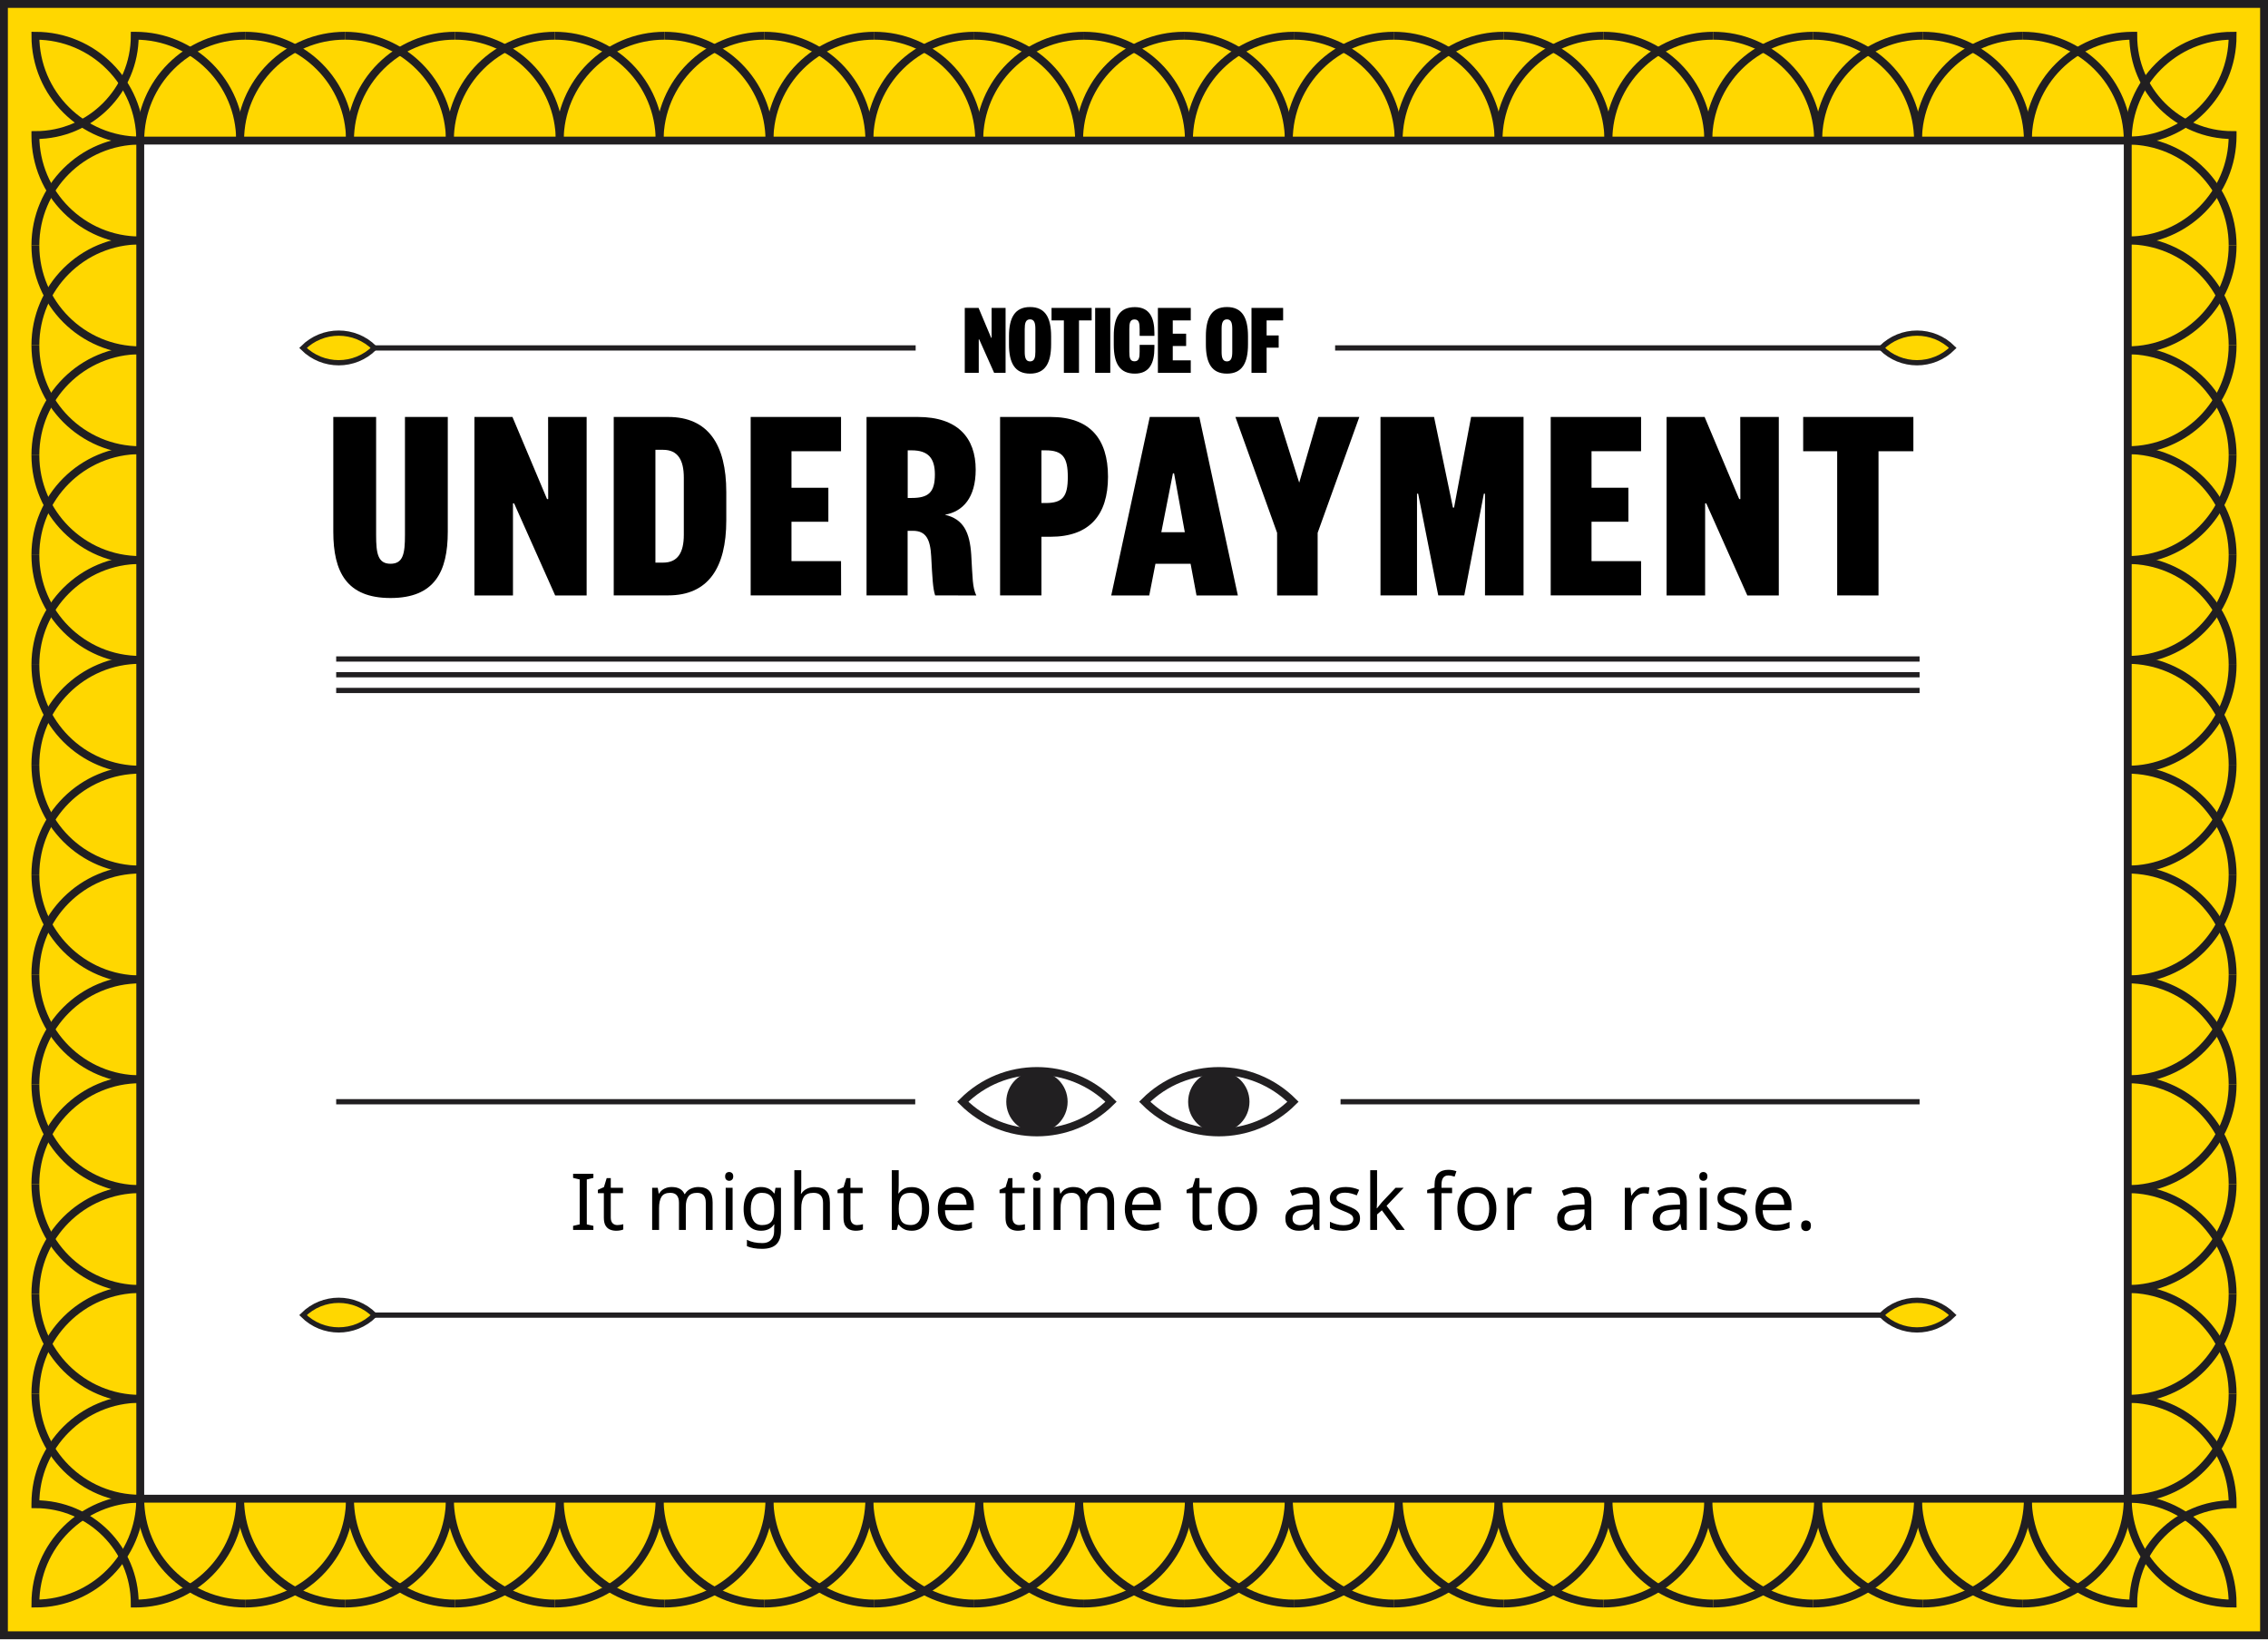
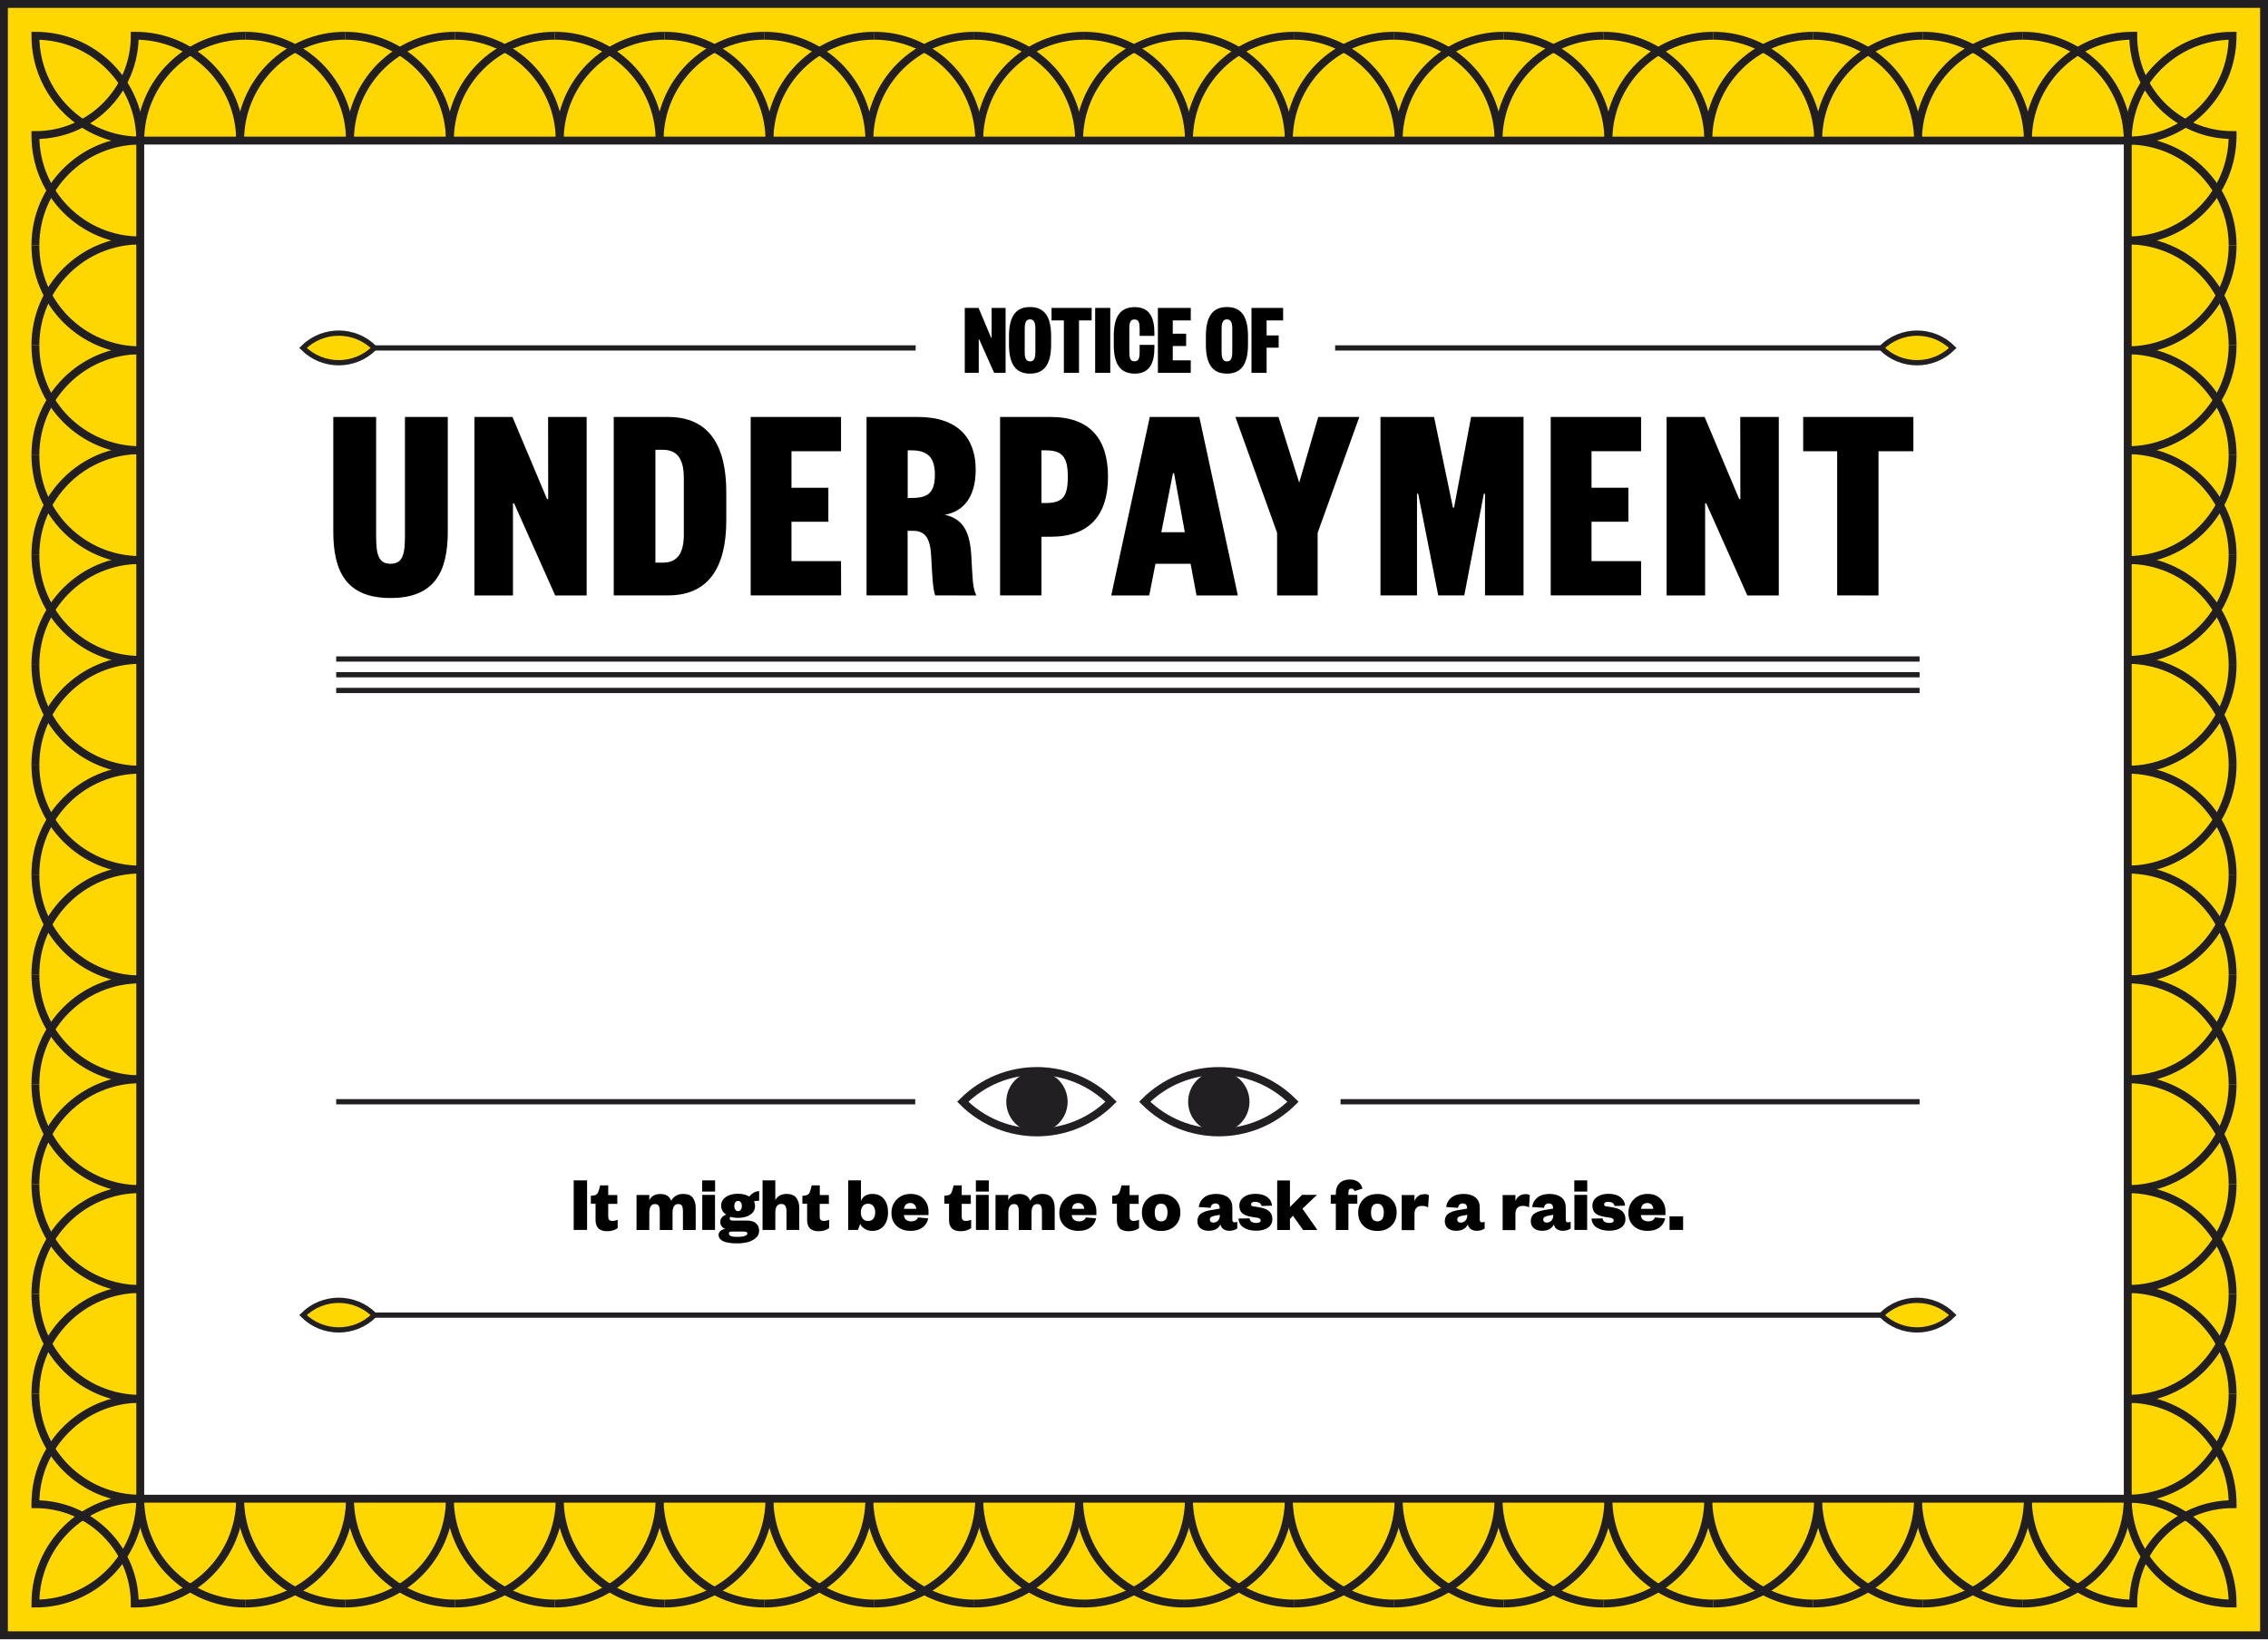
<svg xmlns="http://www.w3.org/2000/svg" version="1.1" id="Layer_1" x="0px" y="0px" viewBox="0 0 2595.3 1876" style="enable-background:new 0 0 2595.3 1876;" xml:space="preserve">
  <style type="text/css">
	.st0{fill:#FFD700;stroke:#211F21;stroke-width:9;stroke-miterlimit:10;}
	.st1{fill:none;stroke:#211F21;stroke-width:9;stroke-miterlimit:10;}
	.st2{fill:#FFFFFF;stroke:#211F21;stroke-width:9;stroke-miterlimit:10;}
	.st3{fill:none;stroke:#211F21;stroke-width:6;stroke-miterlimit:10;}
	.st4{fill:#FFD700;stroke:#211F21;stroke-width:6;stroke-miterlimit:10;}
	.st5{fill:#211F21;}
	.st6{fill:none;}
- 	.st7{font-family:'FoundersGrotesk-Bold';}
- 	.st8{font-size:90px;}
+ 	.st7{enable-background:new    ;}
</style>
  <rect x="4.5" y="4.5" class="st0" width="2586.3" height="1867" />
  <g>
    <g>
      <g>
        <g>
          <g>
            <g>
              <g>
                <path class="st1" d="M394.8,1835.2c-66.3,0-120-53.7-120-120" />
              </g>
              <g>
                <path class="st1" d="M394.8,1835.2c66.3,0,120-53.7,120-120" />
                <path class="st1" d="M634.8,1835.2c-66.3,0-120-53.7-120-120" />
              </g>
              <g>
                <path class="st1" d="M634.8,1835.2c66.3,0,120-53.7,120-120" />
                <path class="st1" d="M874.8,1835.2c-66.3,0-120-53.7-120-120" />
              </g>
              <g>
                <path class="st1" d="M874.8,1835.2c66.3,0,120-53.7,120-120" />
                <path class="st1" d="M1114.8,1835.2c-66.3,0-120-53.7-120-120" />
              </g>
              <g>
                <path class="st1" d="M1114.8,1835.2c66.3,0,120-53.7,120-120" />
                <path class="st1" d="M1354.8,1835.2c-66.3,0-120-53.7-120-120" />
              </g>
              <g>
                <path class="st1" d="M1354.8,1835.2c66.3,0,120-53.7,120-120" />
                <path class="st1" d="M1594.8,1835.2c-66.3,0-120-53.7-120-120" />
              </g>
              <g>
                <path class="st1" d="M1594.8,1835.2c66.3,0,120-53.7,120-120" />
              </g>
            </g>
            <g>
              <g>
                <path class="st1" d="M280.5,1835.2c-66.3,0-120-53.7-120-120" />
              </g>
              <g>
                <path class="st1" d="M280.5,1835.2c66.3,0,120-53.7,120-120" />
                <path class="st1" d="M520.5,1835.2c-66.3,0-120-53.7-120-120" />
              </g>
              <g>
                <path class="st1" d="M520.5,1835.2c66.3,0,120-53.7,120-120" />
                <path class="st1" d="M760.5,1835.2c-66.3,0-120-53.7-120-120" />
              </g>
              <g>
                <path class="st1" d="M760.5,1835.2c66.3,0,120-53.7,120-120" />
                <path class="st1" d="M1000.5,1835.2c-66.3,0-120-53.7-120-120" />
              </g>
              <g>
                <path class="st1" d="M1000.5,1835.2c66.3,0,120-53.7,120-120" />
                <path class="st1" d="M1240.5,1835.2c-66.3,0-120-53.7-120-120" />
              </g>
              <g>
                <path class="st1" d="M1240.5,1835.2c66.3,0,120-53.7,120-120" />
                <path class="st1" d="M1480.5,1835.2c-66.3,0-120-53.7-120-120" />
              </g>
              <g>
                <path class="st1" d="M1480.5,1835.2c66.3,0,120-53.7,120-120" />
                <path class="st1" d="M1720.5,1835.2c-66.3,0-120-53.7-120-120" />
              </g>
            </g>
          </g>
          <g>
            <g>
              <g>
                <path class="st1" d="M40.5,635.2c0-66.3,53.7-120,120-120" />
              </g>
              <g>
                <path class="st1" d="M40.5,635.2c0,66.3,53.7,120,120,120" />
                <path class="st1" d="M40.5,875.2c0-66.3,53.7-120,120-120" />
              </g>
              <g>
                <path class="st1" d="M40.5,875.2c0,66.3,53.7,120,120,120" />
                <path class="st1" d="M40.5,1115.2c0-66.3,53.7-120,120-120" />
              </g>
              <g>
                <path class="st1" d="M40.5,1115.2c0,66.3,53.7,120,120,120" />
                <path class="st1" d="M40.5,1355.2c0-66.3,53.7-120,120-120" />
              </g>
              <g>
                <path class="st1" d="M40.5,1355.2c0,66.3,53.7,120,120,120" />
                <path class="st1" d="M40.5,1595.2c0-66.3,53.7-120,120-120" />
              </g>
              <g>
                <path class="st1" d="M40.5,1595.2c0,66.3,53.7,120,120,120" />
              </g>
            </g>
            <g>
              <g>
                <path class="st1" d="M40.5,520.9c0,66.3,53.7,120,120,120" />
                <path class="st1" d="M40.5,760.9c0-66.3,53.7-120,120-120" />
              </g>
              <g>
                <path class="st1" d="M40.5,760.9c0,66.3,53.7,120,120,120" />
                <path class="st1" d="M40.5,1000.9c0-66.3,53.7-120,120-120" />
              </g>
              <g>
                <path class="st1" d="M40.5,1000.9c0,66.3,53.7,120,120,120" />
                <path class="st1" d="M40.5,1240.9c0-66.3,53.7-120,120-120" />
              </g>
              <g>
                <path class="st1" d="M40.5,1240.9c0,66.3,53.7,120,120,120" />
                <path class="st1" d="M40.5,1480.9c0-66.3,53.7-120,120-120" />
              </g>
              <g>
                <path class="st1" d="M40.5,1480.9c0,66.3,53.7,120,120,120" />
              </g>
            </g>
          </g>
          <path class="st1" d="M274.8,1715.2c0,66.3-53.7,120-120,120h-0.6c0-62.8-50.9-113.7-113.7-113.7v-0.6c0-66.3,53.7-120,120-120" />
          <path class="st1" d="M160.5,1715.2c-66.3,0-120,53.7-120,120C106.8,1835.2,160.5,1781.4,160.5,1715.2z" />
        </g>
        <g>
          <path class="st1" d="M1834.8,1835.2c-66.3,0-120-53.7-120-120" />
          <g>
            <path class="st1" d="M1834.8,1835.2c66.3,0,120-53.7,120-120" />
          </g>
          <path class="st1" d="M1720.5,1835.2c66.3,0,120-53.7,120-120" />
          <path class="st1" d="M1960.5,1835.2c-66.3,0-120-53.7-120-120" />
        </g>
        <path class="st1" d="M2074.8,1835.2c-66.3,0-120-53.7-120-120" />
        <g>
          <path class="st1" d="M2074.8,1835.2c66.3,0,120-53.7,120-120" />
          <path class="st1" d="M2314.8,1835.2c-66.3,0-120-53.7-120-120" />
        </g>
        <path class="st1" d="M1960.5,1835.2c66.3,0,120-53.7,120-120" />
        <path class="st1" d="M2200.5,1835.2c-66.3,0-120-53.7-120-120" />
        <g>
          <path class="st1" d="M2200.5,1835.2c66.3,0,120-53.7,120-120" />
        </g>
        <path class="st1" d="M2314.8,1835.2c66.3,0,120-53.7,120-120" />
        <g>
          <g>
            <g>
              <path class="st1" d="M2554.8,635.2c0-66.3-53.7-120-120-120" />
            </g>
            <g>
              <path class="st1" d="M2554.8,635.2c0,66.3-53.7,120-120,120" />
              <path class="st1" d="M2554.8,875.2c0-66.3-53.7-120-120-120" />
            </g>
            <g>
              <path class="st1" d="M2554.8,875.2c0,66.3-53.7,120-120,120" />
              <path class="st1" d="M2554.8,1115.2c0-66.3-53.7-120-120-120" />
            </g>
            <g>
              <path class="st1" d="M2554.8,1115.2c0,66.3-53.7,120-120,120" />
              <path class="st1" d="M2554.8,1355.2c0-66.3-53.7-120-120-120" />
            </g>
            <g>
              <path class="st1" d="M2554.8,1355.2c0,66.3-53.7,120-120,120" />
              <path class="st1" d="M2554.8,1595.2c0-66.3-53.7-120-120-120" />
            </g>
            <g>
              <path class="st1" d="M2554.8,1595.2c0,66.3-53.7,120-120,120" />
            </g>
          </g>
          <g>
            <g>
              <path class="st1" d="M2554.8,520.9c0,66.3-53.7,120-120,120" />
              <path class="st1" d="M2554.8,760.9c0-66.3-53.7-120-120-120" />
            </g>
            <g>
              <path class="st1" d="M2554.8,760.9c0,66.3-53.7,120-120,120" />
              <path class="st1" d="M2554.8,1000.9c0-66.3-53.7-120-120-120" />
            </g>
            <g>
              <path class="st1" d="M2554.8,1000.9c0,66.3-53.7,120-120,120" />
              <path class="st1" d="M2554.8,1240.9c0-66.3-53.7-120-120-120" />
            </g>
            <g>
              <path class="st1" d="M2554.8,1240.9c0,66.3-53.7,120-120,120" />
              <path class="st1" d="M2554.8,1480.9c0-66.3-53.7-120-120-120" />
            </g>
            <g>
              <path class="st1" d="M2554.8,1480.9c0,66.3-53.7,120-120,120" />
            </g>
          </g>
        </g>
        <path class="st1" d="M2320.5,1715.2c0,66.3,53.7,120,120,120h0.6c0-62.8,50.9-113.7,113.7-113.7v-0.6c0-66.3-53.7-120-120-120" />
        <path class="st1" d="M2434.8,1715.2c66.3,0,120,53.7,120,120C2488.5,1835.2,2434.8,1781.4,2434.8,1715.2z" />
      </g>
    </g>
    <g>
      <g>
        <g>
          <g>
            <path class="st1" d="M394.8,40.9c-66.3,0-120,53.7-120,120" />
          </g>
          <g>
            <path class="st1" d="M394.8,40.9c66.3,0,120,53.7,120,120" />
            <path class="st1" d="M634.8,40.9c-66.3,0-120,53.7-120,120" />
          </g>
          <g>
            <path class="st1" d="M634.8,40.9c66.3,0,120,53.7,120,120" />
            <path class="st1" d="M874.8,40.9c-66.3,0-120,53.7-120,120" />
          </g>
          <g>
            <path class="st1" d="M874.8,40.9c66.3,0,120,53.7,120,120" />
            <path class="st1" d="M1114.8,40.9c-66.3,0-120,53.7-120,120" />
          </g>
          <g>
            <path class="st1" d="M1114.8,40.9c66.3,0,120,53.7,120,120" />
            <path class="st1" d="M1354.8,40.9c-66.3,0-120,53.7-120,120" />
          </g>
          <g>
            <path class="st1" d="M1354.8,40.9c66.3,0,120,53.7,120,120" />
            <path class="st1" d="M1594.8,40.9c-66.3,0-120,53.7-120,120" />
          </g>
          <g>
            <path class="st1" d="M1594.8,40.9c66.3,0,120,53.7,120,120" />
          </g>
        </g>
        <g>
          <g>
            <path class="st1" d="M280.5,40.9c-66.3,0-120,53.7-120,120" />
          </g>
          <g>
            <path class="st1" d="M280.5,40.9c66.3,0,120,53.7,120,120" />
            <path class="st1" d="M520.5,40.9c-66.3,0-120,53.7-120,120" />
          </g>
          <g>
            <path class="st1" d="M520.5,40.9c66.3,0,120,53.7,120,120" />
            <path class="st1" d="M760.5,40.9c-66.3,0-120,53.7-120,120" />
          </g>
          <g>
            <path class="st1" d="M760.5,40.9c66.3,0,120,53.7,120,120" />
            <path class="st1" d="M1000.5,40.9c-66.3,0-120,53.7-120,120" />
          </g>
          <g>
            <path class="st1" d="M1000.5,40.9c66.3,0,120,53.7,120,120" />
            <path class="st1" d="M1240.5,40.9c-66.3,0-120,53.7-120,120" />
          </g>
          <g>
            <path class="st1" d="M1240.5,40.9c66.3,0,120,53.7,120,120" />
            <path class="st1" d="M1480.5,40.9c-66.3,0-120,53.7-120,120" />
          </g>
          <g>
            <path class="st1" d="M1480.5,40.9c66.3,0,120,53.7,120,120" />
            <path class="st1" d="M1720.5,40.9c-66.3,0-120,53.7-120,120" />
          </g>
        </g>
      </g>
      <path class="st1" d="M40.5,280.9c0-66.3,53.7-120,120-120" />
      <path class="st1" d="M274.8,160.9c0-66.3-53.7-120-120-120h-0.6c0,62.8-50.9,113.7-113.7,113.7v0.6c0,66.3,53.7,120,120,120" />
      <path class="st1" d="M160.5,160.9c-66.3,0-120-53.7-120-120C106.8,40.9,160.5,94.6,160.5,160.9z" />
      <path class="st1" d="M1834.8,40.9c-66.3,0-120,53.7-120,120" />
      <g>
        <path class="st1" d="M1834.8,40.9c66.3,0,120,53.7,120,120" />
      </g>
      <path class="st1" d="M1720.5,40.9c66.3,0,120,53.7,120,120" />
      <path class="st1" d="M1960.5,40.9c-66.3,0-120,53.7-120,120" />
      <path class="st1" d="M2074.8,40.9c-66.3,0-120,53.7-120,120" />
      <g>
        <path class="st1" d="M2074.8,40.9c66.3,0,120,53.7,120,120" />
        <path class="st1" d="M2314.8,40.9c-66.3,0-120,53.7-120,120" />
      </g>
      <path class="st1" d="M1960.5,40.9c66.3,0,120,53.7,120,120" />
      <path class="st1" d="M2200.5,40.9c-66.3,0-120,53.7-120,120" />
      <g>
        <path class="st1" d="M2200.5,40.9c66.3,0,120,53.7,120,120" />
      </g>
      <path class="st1" d="M2314.8,40.9c66.3,0,120,53.7,120,120" />
      <path class="st1" d="M2554.8,280.9c0-66.3-53.7-120-120-120" />
      <path class="st1" d="M2320.5,160.9c0-66.3,53.7-120,120-120h0.6c0,62.8,50.9,113.7,113.7,113.7v0.6c0,66.3-53.7,120-120,120" />
      <path class="st1" d="M2434.8,160.9c66.3,0,120-53.7,120-120C2488.5,40.9,2434.8,94.6,2434.8,160.9z" />
    </g>
    <g>
      <path class="st1" d="M40.5,395.2c0-66.3,53.7-120,120-120" />
    </g>
    <path class="st1" d="M40.5,395.2c0,66.3,53.7,120,120,120" />
    <path class="st1" d="M40.5,280.9c0,66.3,53.7,120,120,120" />
    <path class="st1" d="M40.5,520.9c0-66.3,53.7-120,120-120" />
    <g>
      <path class="st1" d="M2554.8,395.2c0-66.3-53.7-120-120-120" />
    </g>
    <path class="st1" d="M2554.8,395.2c0,66.3-53.7,120-120,120" />
    <path class="st1" d="M2554.8,280.9c0,66.3-53.7,120-120,120" />
    <path class="st1" d="M2554.8,520.9c0-66.3-53.7-120-120-120" />
  </g>
  <rect x="160.5" y="160.9" class="st2" width="2274.3" height="1554.3" />
  <g>
    <path d="M381.4,608.5V477.2h49v135.2c0,20.8,1.9,32.8,16.5,32.8s16.5-12,16.5-32.8V477.2h49v131.3c0,46-15.2,75.9-65.5,75.9   S381.4,654.5,381.4,608.5z" />
    <path d="M627.2,477.2h44.1v204.3h-36l-47-105.4H587v105.4h-44.1V477.2h43.5l39.6,94h1.3L627.2,477.2L627.2,477.2z" />
    <path d="M831.1,595.5c0,54.5-20.8,85.9-66.5,85.9h-62.3V477.2h62.3c45.7,0,66.5,31.5,66.5,85.9V595.5z M782.5,546.6   c0-20.1-6.8-31.8-23.7-31.8H750v129.1h8.8c16.9,0,23.7-11.7,23.7-31.8V546.6z" />
    <path d="M962.5,681.4H859V477.2h103.4v39.2h-56.7v41.8h42.2v38.9h-42.2v45.1h56.7L962.5,681.4L962.5,681.4z" />
    <path d="M1070.1,681.4c-2.6-7.8-3.2-19.8-4.5-44.4c-1-19.5-5.8-29.5-20.8-29.5h-6.2v73.9h-47V477.2h58.7c45.7,0,66.2,24,66.2,60.3   c0,32.1-14.6,48-35.3,51.6c21.4,4.9,28.5,20.1,30.2,45.7c1.6,26.9,1.3,37.3,5.8,46.7L1070.1,681.4L1070.1,681.4z M1043.2,569.9   c19.1,0,26.6-6.2,26.6-26.9c0-18.5-7.5-27.6-26.6-27.6h-4.5v54.5H1043.2z" />
    <path d="M1191.7,681.4h-47.3V477.2h57.7c44.7,0,65.8,24.6,65.8,68.4s-21.1,68.7-65.8,68.7h-10.4L1191.7,681.4L1191.7,681.4z    M1196.6,575.7c19.8,0,25.3-7.8,25.3-29.8s-5.5-30.5-25.3-30.5h-4.9v60.3H1196.6z" />
    <path d="M1372.4,477.2l44.1,204.3h-47.3l-6.8-36.3h-40.2l-7.1,36.3h-43.5l44.1-204.3H1372.4z M1328.9,609.1h26.9l-12.3-67.4h-1.3   L1328.9,609.1z" />
    <path d="M1508.5,477.2h47l-47.7,132.6v71.7h-46.4v-71.7l-47.7-132.6h49.3l23.7,75.2L1508.5,477.2z" />
    <path d="M1662.6,580.9h1.3l19.5-103.8h60v204.3h-44.1V565h-1.3l-22.4,116.4h-29.8l-23-116.4h-1.3v116.4h-41.8V477.2h61.3   L1662.6,580.9z" />
    <path d="M1877.9,681.4h-103.4V477.2h103.4v39.2h-56.7v41.8h42.2v38.9h-42.2v45.1h56.7V681.4z" />
    <path d="M1991.4,477.2h44.1v204.3h-36l-47-105.4h-1.3v105.4h-44.1V477.2h43.5l39.6,94h1.3L1991.4,477.2L1991.4,477.2z" />
    <path d="M2102.3,681.4v-165h-38.9v-39.2h126.1v39.2h-39.9v165.1L2102.3,681.4L2102.3,681.4z" />
  </g>
  <g>
    <line class="st3" x1="384.7" y1="772.2" x2="2196.6" y2="772.2" />
    <line class="st3" x1="384.7" y1="754.2" x2="2196.6" y2="754.2" />
    <line class="st3" x1="384.7" y1="790.2" x2="2196.6" y2="790.2" />
  </g>
  <g>
    <g>
      <path d="M1134.7,352.4h16v74.3h-13.1l-17.1-38.3h-0.5v38.3h-16v-74.3h15.8l14.4,34.2h0.5L1134.7,352.4L1134.7,352.4z" />
      <path d="M1202.8,394.1c0,21.3-6.7,33.5-24.1,33.5s-24.1-12.1-24.1-33.5v-9.2c0-21.3,6.7-33.5,24.1-33.5s24.1,12.1,24.1,33.5V394.1    z M1172.6,402.5c0,6.6,1.1,11.1,6.1,11.1c5.1,0,6.1-4.5,6.1-11.1v-25.9c0-6.6-1.1-11.1-6.1-11.1c-5.1,0-6.1,4.5-6.1,11.1V402.5z" />
      <path d="M1217.4,426.7v-60h-14.1v-14.3h45.9v14.3h-14.5v60H1217.4z" />
      <path d="M1270.5,352.4v74.3h-17.3v-74.3L1270.5,352.4L1270.5,352.4z" />
      <path d="M1292.3,402.7c0,6.6,0.8,10.8,5.9,10.8s5.9-4.2,5.9-10.8v-8h16.9v3.4c0,17.3-5.5,29.5-22.4,29.5    c-17.3,0-24.1-11.7-24.1-33v-10.1c0-21.3,6.7-33,24.1-33c16.9,0,22.4,12.1,22.4,29.5v3.4h-16.9v-8c0-6.6-0.8-10.8-5.9-10.8    s-5.9,4.2-5.9,10.8V402.7z" />
      <path d="M1362.6,426.7H1325v-74.3h37.6v14.3H1342v15.2h15.3V396H1342v16.4h20.6V426.7z" />
      <path d="M1428.1,394.1c0,21.3-6.7,33.5-24.1,33.5s-24.1-12.1-24.1-33.5v-9.2c0-21.3,6.7-33.5,24.1-33.5s24.1,12.1,24.1,33.5V394.1    z M1397.9,402.5c0,6.6,1.1,11.1,6.1,11.1s6.1-4.5,6.1-11.1v-25.9c0-6.6-1.1-11.1-6.1-11.1s-6.1,4.5-6.1,11.1V402.5z" />
      <path d="M1432.1,426.7v-74.3h36.2v14.3h-18.9v17.2h13.8v14h-13.8v28.8H1432.1z" />
    </g>
    <line class="st3" x1="346.7" y1="398.2" x2="1047.8" y2="398.2" />
    <line class="st3" x1="2234.5" y1="398.2" x2="1527.8" y2="398.2" />
    <g>
      <path class="st4" d="M346.7,398.2c22.6-22.6,59.2-22.6,81.8,0C405.9,420.8,369.3,420.8,346.7,398.2z" />
    </g>
    <g>
      <path class="st4" d="M2152.8,398.2c22.6-22.6,59.2-22.6,81.8,0C2212,420.8,2175.3,420.8,2152.8,398.2z" />
    </g>
  </g>
  <g>
    <line class="st3" x1="2234.5" y1="1505.1" x2="393.5" y2="1505.1" />
    <g>
      <path class="st4" d="M346.7,1505.1c22.6-22.6,59.2-22.6,81.8,0C405.9,1527.7,369.3,1527.7,346.7,1505.1z" />
    </g>
    <g>
      <path class="st4" d="M2152.8,1505.1c22.6-22.6,59.2-22.6,81.8,0C2212,1527.7,2175.3,1527.7,2152.8,1505.1z" />
    </g>
  </g>
  <g>
    <g>
      <line class="st3" x1="1047.3" y1="1260.9" x2="384.7" y2="1260.9" />
      <line class="st3" x1="1534" y1="1260.9" x2="2196.6" y2="1260.9" />
    </g>
    <g>
      <g>
        <path class="st1" d="M1101.7,1260.9c46.9-46.9,122.8-46.9,169.7,0C1224.5,1307.7,1148.6,1307.7,1101.7,1260.9z" />
        <circle class="st5" cx="1186.6" cy="1260.9" r="35.1" />
      </g>
      <g>
        <path class="st1" d="M1309.9,1260.9c46.9-46.9,122.8-46.9,169.7,0C1432.7,1307.7,1356.7,1307.7,1309.9,1260.9z" />
        <circle class="st5" cx="1394.7" cy="1260.9" r="35.1" />
      </g>
    </g>
  </g>
  <g>
    <polyline class="st6" points="2272.1,1350.9 321.2,1350.9 321.2,1789.9 2272.1,1789.9  " />
-     <text transform="matrix(1 0 0 1 652.2106 1407.642)" class="st7 st8">It might be time to ask for a raise.</text>
+     <g class="st7">
+       <path d="M656.5,1350.9h15.3v56.7h-15.3V1350.9z" />
+       <path d="M681.5,1396.5v-18.9h-5.4v-9l3-0.4c1.9-0.3,3.3-0.9,4.2-1.9c0.9-1,1.6-2.5,2.1-4.5l1.4-5.2h9.2v11.1h10.4v10.1h-10.4v14.7    c0,3.2,1.5,4.8,4.6,4.8c1.9,0,4-0.4,6.2-1.3v9.5c-3.2,2.4-7.3,3.6-12.1,3.6c-3.8,0-7-0.9-9.5-2.8    C682.8,1404,681.5,1400.9,681.5,1396.5z" />
+       <path d="M768.1,1374.3c1.1-2.3,2.9-4.2,5.3-5.7c2.4-1.5,5.2-2.2,8.4-2.2c5.1,0,8.8,1.5,11,4.5c2.2,3,3.3,6.8,3.3,11.6v25.2h-14.6    v-21.3c0-2.9-0.4-5.1-1.1-6.4c-0.8-1.3-2.2-2-4.3-2c-4.3,0-6.5,3.3-6.5,10v19.7h-14.6v-21.3c0-2.9-0.4-5.1-1.2-6.4    c-0.8-1.3-2.2-2-4.3-2c-4.3,0-6.5,3.3-6.5,10v19.7h-14.6v-40.1h14.6v6c2.3-4.7,6.5-7.1,12.5-7.1    C762,1366.4,766.2,1369.1,768.1,1374.3z" />
+       <path d="M803.5,1363.7v-12.8h14.8v12.8H803.5z M803.6,1367.5h14.6v40.1h-14.6V1367.5z" />
+       <path d="M864,1380.2c0,4.1-1.8,7.5-5.4,9.9c-3.6,2.5-8.3,3.7-14.1,3.7c-3.3,0-6.2-0.4-8.7-1.2c-0.5,0.5-0.8,1.1-0.8,1.9    c0,1.6,1.1,2.4,3.4,2.4H855c4.4,0,7.8,1.1,10.2,3.2c2.3,2.1,3.5,4.9,3.5,8.4c0,3.2-1.2,5.9-3.6,8.1s-5.5,3.9-9.2,4.9    c-3.7,1-7.8,1.5-12.3,1.5c-14.2,0-21.3-3.3-21.3-9.8c0-1.7,0.7-3.2,2.2-4.5s3.3-2,5.5-2.2c-1.7-0.6-3.1-1.6-4.2-3.1    c-1.1-1.4-1.6-3-1.6-4.8c0-4,2.3-6.8,6.8-8.5c-3.8-2.5-5.8-5.9-5.8-10.2c0-4.2,1.8-7.5,5.4-10c3.6-2.5,8.2-3.7,13.9-3.7    c5,0,9.3,1.1,12.9,3.2c1.3-1.7,2.9-3.2,5-4.4c2.1-1.2,4.2-1.8,6.3-1.8v11c-2,0-4,0.2-5.8,0.6C863.6,1376.6,864,1378.3,864,1380.2z     M834.1,1411.9c0,2.5,3.1,3.7,9.4,3.7c3.5,0,6.3-0.3,8.5-1s3.2-1.6,3.2-2.8c0-1.6-1.2-2.3-3.7-2.3h-14.8    C835,1409.4,834.1,1410.3,834.1,1411.9z M848.9,1380.2c0-1.7-0.4-3.1-1.2-4.2c-0.8-1-1.8-1.6-3.1-1.6s-2.3,0.5-3.1,1.6    c-0.8,1-1.2,2.4-1.2,4.2c0,1.8,0.4,3.2,1.2,4.3c0.8,1.1,1.8,1.6,3.1,1.6s2.3-0.5,3.1-1.6C848.5,1383.4,848.9,1382,848.9,1380.2z" />
+       <path d="M887.2,1387.9v19.7h-14.6v-56.7h14.6v22.6c1.1-2.2,2.8-4,5-5.2c2.3-1.3,4.9-1.9,7.9-1.9c5.1,0,8.8,1.5,11.1,4.5    c2.3,3,3.4,6.8,3.4,11.5v25.2h-14.6v-21.3c0-2.8-0.5-4.9-1.4-6.3c-0.9-1.4-2.4-2.1-4.6-2.1    C889.5,1377.9,887.2,1381.3,887.2,1387.9z" />
+       <path d="M923.6,1396.5v-18.9h-5.4v-9l3-0.4c1.9-0.3,3.3-0.9,4.2-1.9c0.9-1,1.6-2.5,2.1-4.5l1.4-5.2h9.2v11.1h10.4v10.1H938v14.7    c0,3.2,1.5,4.8,4.6,4.8c1.9,0,4-0.4,6.2-1.3v9.5c-3.2,2.4-7.3,3.6-12.1,3.6c-3.8,0-7-0.9-9.5-2.8    C924.8,1404,923.6,1400.9,923.6,1396.5z" />
+       <path d="M984.3,1400.7l-2.5,6.9h-11.2v-56.7h14.6v23.5c2.2-5.3,6.6-8,13.2-8c5.7,0,10.1,2,13.2,5.9c3.1,4,4.6,9,4.6,15.2    c0,6.2-1.6,11.3-4.7,15.3c-3.1,3.9-7.6,5.9-13.4,5.9c-3.2,0-6-0.7-8.4-2.2S985.4,1403.2,984.3,1400.7z M985.1,1387.3v0.5    c0,2.9,0.7,5.3,2.2,7c1.5,1.7,3.4,2.6,5.9,2.6c2.8,0,4.8-0.9,6.2-2.7c1.4-1.8,2.1-4.2,2.1-7.2c0-3-0.7-5.4-2.1-7.2    c-1.4-1.8-3.5-2.7-6.2-2.7c-2.5,0-4.4,0.9-5.9,2.6C985.8,1382.1,985.1,1384.4,985.1,1387.3z" />
+       <path d="M1050.5,1393.3l11.7,1.1c-1,4.6-3.3,8.1-6.8,10.6c-3.5,2.5-7.9,3.7-13.3,3.7c-6.5,0-11.8-1.8-15.9-5.5    c-4.1-3.7-6.1-8.7-6.1-15c0-6.3,2.1-11.5,6.2-15.6c4.1-4.1,9.4-6.2,15.7-6.2c6.4,0,11.4,1.9,15.1,5.8c3.6,3.8,5.4,8.6,5.4,14.3    v4.1h-28.2c0.2,2.4,1,4.2,2.6,5.4c1.5,1.2,3.5,1.8,5.8,1.8C1046.6,1397.8,1049.2,1396.3,1050.5,1393.3z M1034.4,1383.5h14.1    c-0.1-1.9-0.8-3.5-2-4.8s-2.8-1.9-4.9-1.9C1037.5,1376.9,1035.1,1379.1,1034.4,1383.5z" />
+       <path d="M1086,1396.5v-18.9h-5.4v-9l3-0.4c1.9-0.3,3.3-0.9,4.2-1.9c0.9-1,1.6-2.5,2.1-4.5l1.4-5.2h9.2v11.1h10.4v10.1h-10.4v14.7    c0,3.2,1.5,4.8,4.6,4.8c1.9,0,4-0.4,6.2-1.3v9.5c-3.2,2.4-7.3,3.6-12.1,3.6c-3.8,0-7-0.9-9.5-2.8    C1087.2,1404,1086,1400.9,1086,1396.5z" />
+       <path d="M1116.7,1363.7v-12.8h14.8v12.8H1116.7z M1116.8,1367.5h14.6v40.1h-14.6V1367.5z" />
+       <path d="M1178.9,1374.3c1.1-2.3,2.9-4.2,5.3-5.7c2.4-1.5,5.2-2.2,8.4-2.2c5.1,0,8.8,1.5,11,4.5s3.3,6.8,3.3,11.6v25.2h-14.6v-21.3    c0-2.9-0.4-5.1-1.1-6.4c-0.8-1.3-2.2-2-4.3-2c-4.3,0-6.5,3.3-6.5,10v19.7h-14.6v-21.3c0-2.9-0.4-5.1-1.2-6.4c-0.8-1.3-2.2-2-4.3-2    c-4.3,0-6.5,3.3-6.5,10v19.7h-14.6v-40.1h14.6v6c2.3-4.7,6.5-7.1,12.5-7.1C1172.8,1366.4,1177,1369.1,1178.9,1374.3z" />
+       <path d="M1242.6,1393.3l11.7,1.1c-1,4.6-3.3,8.1-6.8,10.6c-3.5,2.5-7.9,3.7-13.3,3.7c-6.5,0-11.8-1.8-15.9-5.5    c-4.1-3.7-6.1-8.7-6.1-15c0-6.3,2.1-11.5,6.2-15.6c4.1-4.1,9.4-6.2,15.7-6.2c6.4,0,11.4,1.9,15.1,5.8c3.6,3.8,5.4,8.6,5.4,14.3    v4.1h-28.2c0.2,2.4,1,4.2,2.6,5.4c1.5,1.2,3.5,1.8,5.8,1.8C1238.7,1397.8,1241.3,1396.3,1242.6,1393.3z M1226.6,1383.5h14.1    c-0.1-1.9-0.8-3.5-2-4.8s-2.8-1.9-4.9-1.9C1229.7,1376.9,1227.2,1379.1,1226.6,1383.5z" />
+       <path d="M1278.1,1396.5v-18.9h-5.4v-9l3-0.4c1.9-0.3,3.3-0.9,4.2-1.9c0.9-1,1.6-2.5,2.1-4.5l1.4-5.2h9.2v11.1h10.4v10.1h-10.4    v14.7c0,3.2,1.5,4.8,4.6,4.8c1.9,0,4-0.4,6.2-1.3v9.5c-3.2,2.4-7.3,3.6-12.1,3.6c-3.8,0-7-0.9-9.5-2.8    C1279.4,1404,1278.1,1400.9,1278.1,1396.5z" />
+       <path d="M1344.6,1372.3c4.1,3.9,6.1,9,6.1,15.3s-2,11.3-6.1,15.3c-4,3.9-9.3,5.9-15.9,5.9c-6.5,0-11.8-1.9-15.9-5.8    s-6.1-9-6.1-15.3c0-6.2,2-11.3,6.1-15.3c4-3.9,9.3-5.9,15.9-5.9C1335.2,1366.4,1340.5,1368.4,1344.6,1372.3z M1321.4,1387.6    c0,6.8,2.4,10.2,7.3,10.2c2.5,0,4.3-0.9,5.5-2.7c1.2-1.8,1.8-4.3,1.8-7.4c0-3.1-0.6-5.6-1.8-7.4c-1.2-1.8-3-2.7-5.5-2.7    C1323.9,1377.4,1321.4,1380.8,1321.4,1387.6z" />
+       <path d="M1410.2,1382.2v13.7c0,2,0.8,3,2.4,3c1.1,0,2.2-0.2,3.2-0.6v7.7c-2.5,1.7-5.6,2.6-9.1,2.6c-2.5,0-4.7-0.6-6.5-1.8    s-3-3-3.7-5.3c-2.4,4.7-6.8,7.1-13.3,7.1c-4,0-7.1-1-9.5-2.9c-2.3-1.9-3.5-4.6-3.5-8c0-3.7,1.2-6.5,3.6-8.4    c2.4-1.9,6-3.3,10.7-4.2l11.2-1.9v-0.6c0-3.5-1.7-5.3-5-5.3c-2.9,0-4.8,1.7-5.5,5l-13.5-0.9c0.7-4.6,2.7-8.2,6.1-10.9    c3.4-2.7,8-4.1,13.8-4.1c5.6,0,10.1,1.3,13.5,3.9S1410.2,1376.8,1410.2,1382.2z M1395.9,1390.9v-0.6l-5.9,1.1    c-1.9,0.4-3.3,0.9-4.2,1.5c-0.9,0.7-1.4,1.6-1.4,2.9c0,1,0.4,1.8,1.1,2.5c0.7,0.6,1.7,0.9,2.9,0.9c2.2,0,3.9-0.8,5.4-2.2    C1395.2,1395.4,1395.9,1393.4,1395.9,1390.9z" />
+       <path d="M1417.2,1394.6l12.7-0.2c0.5,3.5,3.1,5.2,7.7,5.2c3.3,0,5-0.9,5-2.8c0-1.6-1.2-2.6-3.7-3.1l-5.9-0.9    c-5.1-0.8-8.9-2.1-11.2-4.1c-2.4-1.9-3.6-4.9-3.6-8.8c0-4,1.6-7.3,5-9.8c3.3-2.5,7.7-3.8,13.2-3.8c5.8,0,10.3,1.2,13.6,3.6    c3.3,2.4,5.2,5.7,5.6,9.9l-12,0.4c-0.6-3.1-3.1-4.7-7.6-4.7c-2.9,0-4.4,1-4.4,2.9c0,1.3,0.8,2,2.4,2.2l7.8,1.3    c9.5,1.5,14.2,5.9,14.2,13.3c0,4.2-1.7,7.5-5,9.8s-7.9,3.5-13.6,3.5s-10.5-1.2-14.1-3.6    C1419.6,1402.8,1417.6,1399.3,1417.2,1394.6z" />
+       <path d="M1476.1,1395v12.7h-14.6v-56.7h14.6v30.4l13.8-13.9h17.1l-16.6,15.8l17.1,24.4h-16.4l-11.5-16.3L1476.1,1395z" />
+       <path d="M1528.6,1377.6h-5.8v-10.1h5.8v-1.7c0-5.1,1.5-9,4.4-11.8c2.9-2.8,6.8-4.1,11.7-4.1c3.8,0,6.9,0.9,9.4,2.7    c2.5,1.8,4.2,4.4,5,7.7l-8.9,2.8c-1-1.9-2.2-2.8-3.9-2.8c-2.2,0-3.3,1.5-3.3,4.5v2.7h10.2v10.1H1543v30.1h-14.4V1377.6z" />
+       <path d="M1592.1,1372.3c4.1,3.9,6.1,9,6.1,15.3s-2,11.3-6.1,15.3c-4,3.9-9.3,5.9-15.9,5.9c-6.5,0-11.8-1.9-15.9-5.8    s-6.1-9-6.1-15.3c0-6.2,2-11.3,6.1-15.3c4-3.9,9.3-5.9,15.9-5.9C1582.7,1366.4,1588,1368.4,1592.1,1372.3z M1568.9,1387.6    c0,6.8,2.4,10.2,7.3,10.2c2.5,0,4.3-0.9,5.5-2.7c1.2-1.8,1.8-4.3,1.8-7.4c0-3.1-0.6-5.6-1.8-7.4c-1.2-1.8-3-2.7-5.5-2.7    C1571.4,1377.4,1568.9,1380.8,1568.9,1387.6z" />
+       <path d="M1635.1,1368l-0.9,13.8c-1.9-1.1-4.2-1.7-6.9-1.7c-5.8,0-8.7,3.1-8.7,9.3v18.4h-14.6v-40.1h14.6v7.1    c0.7-2.3,2.1-4.3,4.1-5.8c2-1.6,4.3-2.3,6.9-2.3C1632,1366.4,1633.8,1366.9,1635.1,1368z" />
+       <path d="M1693.3,1382.2v13.7c0,2,0.8,3,2.4,3c1.1,0,2.2-0.2,3.2-0.6v7.7c-2.5,1.7-5.6,2.6-9.1,2.6c-2.5,0-4.7-0.6-6.5-1.8    s-3-3-3.7-5.3c-2.4,4.7-6.8,7.1-13.3,7.1c-4,0-7.1-1-9.5-2.9c-2.3-1.9-3.5-4.6-3.5-8c0-3.7,1.2-6.5,3.6-8.4    c2.4-1.9,6-3.3,10.7-4.2l11.2-1.9v-0.6c0-3.5-1.7-5.3-5-5.3c-2.9,0-4.8,1.7-5.5,5l-13.5-0.9c0.7-4.6,2.7-8.2,6.1-10.9    c3.4-2.7,8-4.1,13.8-4.1c5.6,0,10.1,1.3,13.5,3.9S1693.3,1376.8,1693.3,1382.2z M1679,1390.9v-0.6l-5.9,1.1    c-1.9,0.4-3.3,0.9-4.2,1.5c-0.9,0.7-1.4,1.6-1.4,2.9c0,1,0.4,1.8,1.1,2.5c0.7,0.6,1.7,0.9,2.9,0.9c2.2,0,3.9-0.8,5.4-2.2    C1678.3,1395.4,1679,1393.4,1679,1390.9z" />
+       <path d="M1750.6,1368l-0.9,13.8c-1.9-1.1-4.2-1.7-6.9-1.7c-5.8,0-8.7,3.1-8.7,9.3v18.4h-14.6v-40.1h14.6v7.1    c0.7-2.3,2.1-4.3,4.1-5.8c2-1.6,4.3-2.3,6.9-2.3C1747.4,1366.4,1749.3,1366.9,1750.6,1368z" />
+       <path d="M1791.7,1382.2v13.7c0,2,0.8,3,2.4,3c1.1,0,2.2-0.2,3.2-0.6v7.7c-2.5,1.7-5.6,2.6-9.1,2.6c-2.5,0-4.7-0.6-6.5-1.8    s-3-3-3.7-5.3c-2.4,4.7-6.8,7.1-13.3,7.1c-4,0-7.1-1-9.5-2.9c-2.3-1.9-3.5-4.6-3.5-8c0-3.7,1.2-6.5,3.6-8.4    c2.4-1.9,6-3.3,10.7-4.2l11.2-1.9v-0.6c0-3.5-1.7-5.3-5-5.3c-2.9,0-4.8,1.7-5.5,5l-13.5-0.9c0.7-4.6,2.7-8.2,6.1-10.9    c3.4-2.7,8-4.1,13.8-4.1c5.6,0,10.1,1.3,13.5,3.9S1791.7,1376.8,1791.7,1382.2z M1777.4,1390.9v-0.6l-5.9,1.1    c-1.9,0.4-3.3,0.9-4.2,1.5c-0.9,0.7-1.4,1.6-1.4,2.9c0,1,0.4,1.8,1.1,2.5c0.7,0.6,1.7,0.9,2.9,0.9c2.2,0,3.9-0.8,5.4-2.2    C1776.7,1395.4,1777.4,1393.4,1777.4,1390.9z" />
+       <path d="M1801.5,1363.7v-12.8h14.8v12.8H1801.5z M1801.6,1367.5h14.6v40.1h-14.6V1367.5z" />
+       <path d="M1821.2,1394.6l12.7-0.2c0.5,3.5,3.1,5.2,7.7,5.2c3.3,0,5-0.9,5-2.8c0-1.6-1.2-2.6-3.7-3.1l-5.9-0.9    c-5.1-0.8-8.9-2.1-11.2-4.1c-2.4-1.9-3.6-4.9-3.6-8.8c0-4,1.6-7.3,5-9.8c3.3-2.5,7.7-3.8,13.2-3.8c5.8,0,10.3,1.2,13.6,3.6    c3.3,2.4,5.2,5.7,5.6,9.9l-12,0.4c-0.6-3.1-3.1-4.7-7.6-4.7c-2.9,0-4.4,1-4.4,2.9c0,1.3,0.8,2,2.4,2.2l7.8,1.3    c9.5,1.5,14.2,5.9,14.2,13.3c0,4.2-1.7,7.5-5,9.8s-7.9,3.5-13.6,3.5s-10.5-1.2-14.1-3.6    C1823.6,1402.8,1821.6,1399.3,1821.2,1394.6z" />
+       <path d="M1893.8,1393.3l11.7,1.1c-1,4.6-3.3,8.1-6.8,10.6c-3.5,2.5-7.9,3.7-13.3,3.7c-6.5,0-11.8-1.8-15.9-5.5    c-4.1-3.7-6.1-8.7-6.1-15c0-6.3,2.1-11.5,6.2-15.6c4.1-4.1,9.4-6.2,15.7-6.2c6.4,0,11.4,1.9,15.1,5.8c3.6,3.8,5.4,8.6,5.4,14.3    v4.1h-28.2c0.2,2.4,1,4.2,2.6,5.4c1.5,1.2,3.5,1.8,5.8,1.8C1890,1397.8,1892.6,1396.3,1893.8,1393.3z M1877.8,1383.5h14.1    c-0.1-1.9-0.8-3.5-2-4.8s-2.8-1.9-4.9-1.9C1880.9,1376.9,1878.5,1379.1,1877.8,1383.5z" />
+       <path d="M1910.5,1407.6v-15.5h15.5v15.5H1910.5z" />
+     </g>
  </g>
</svg>
